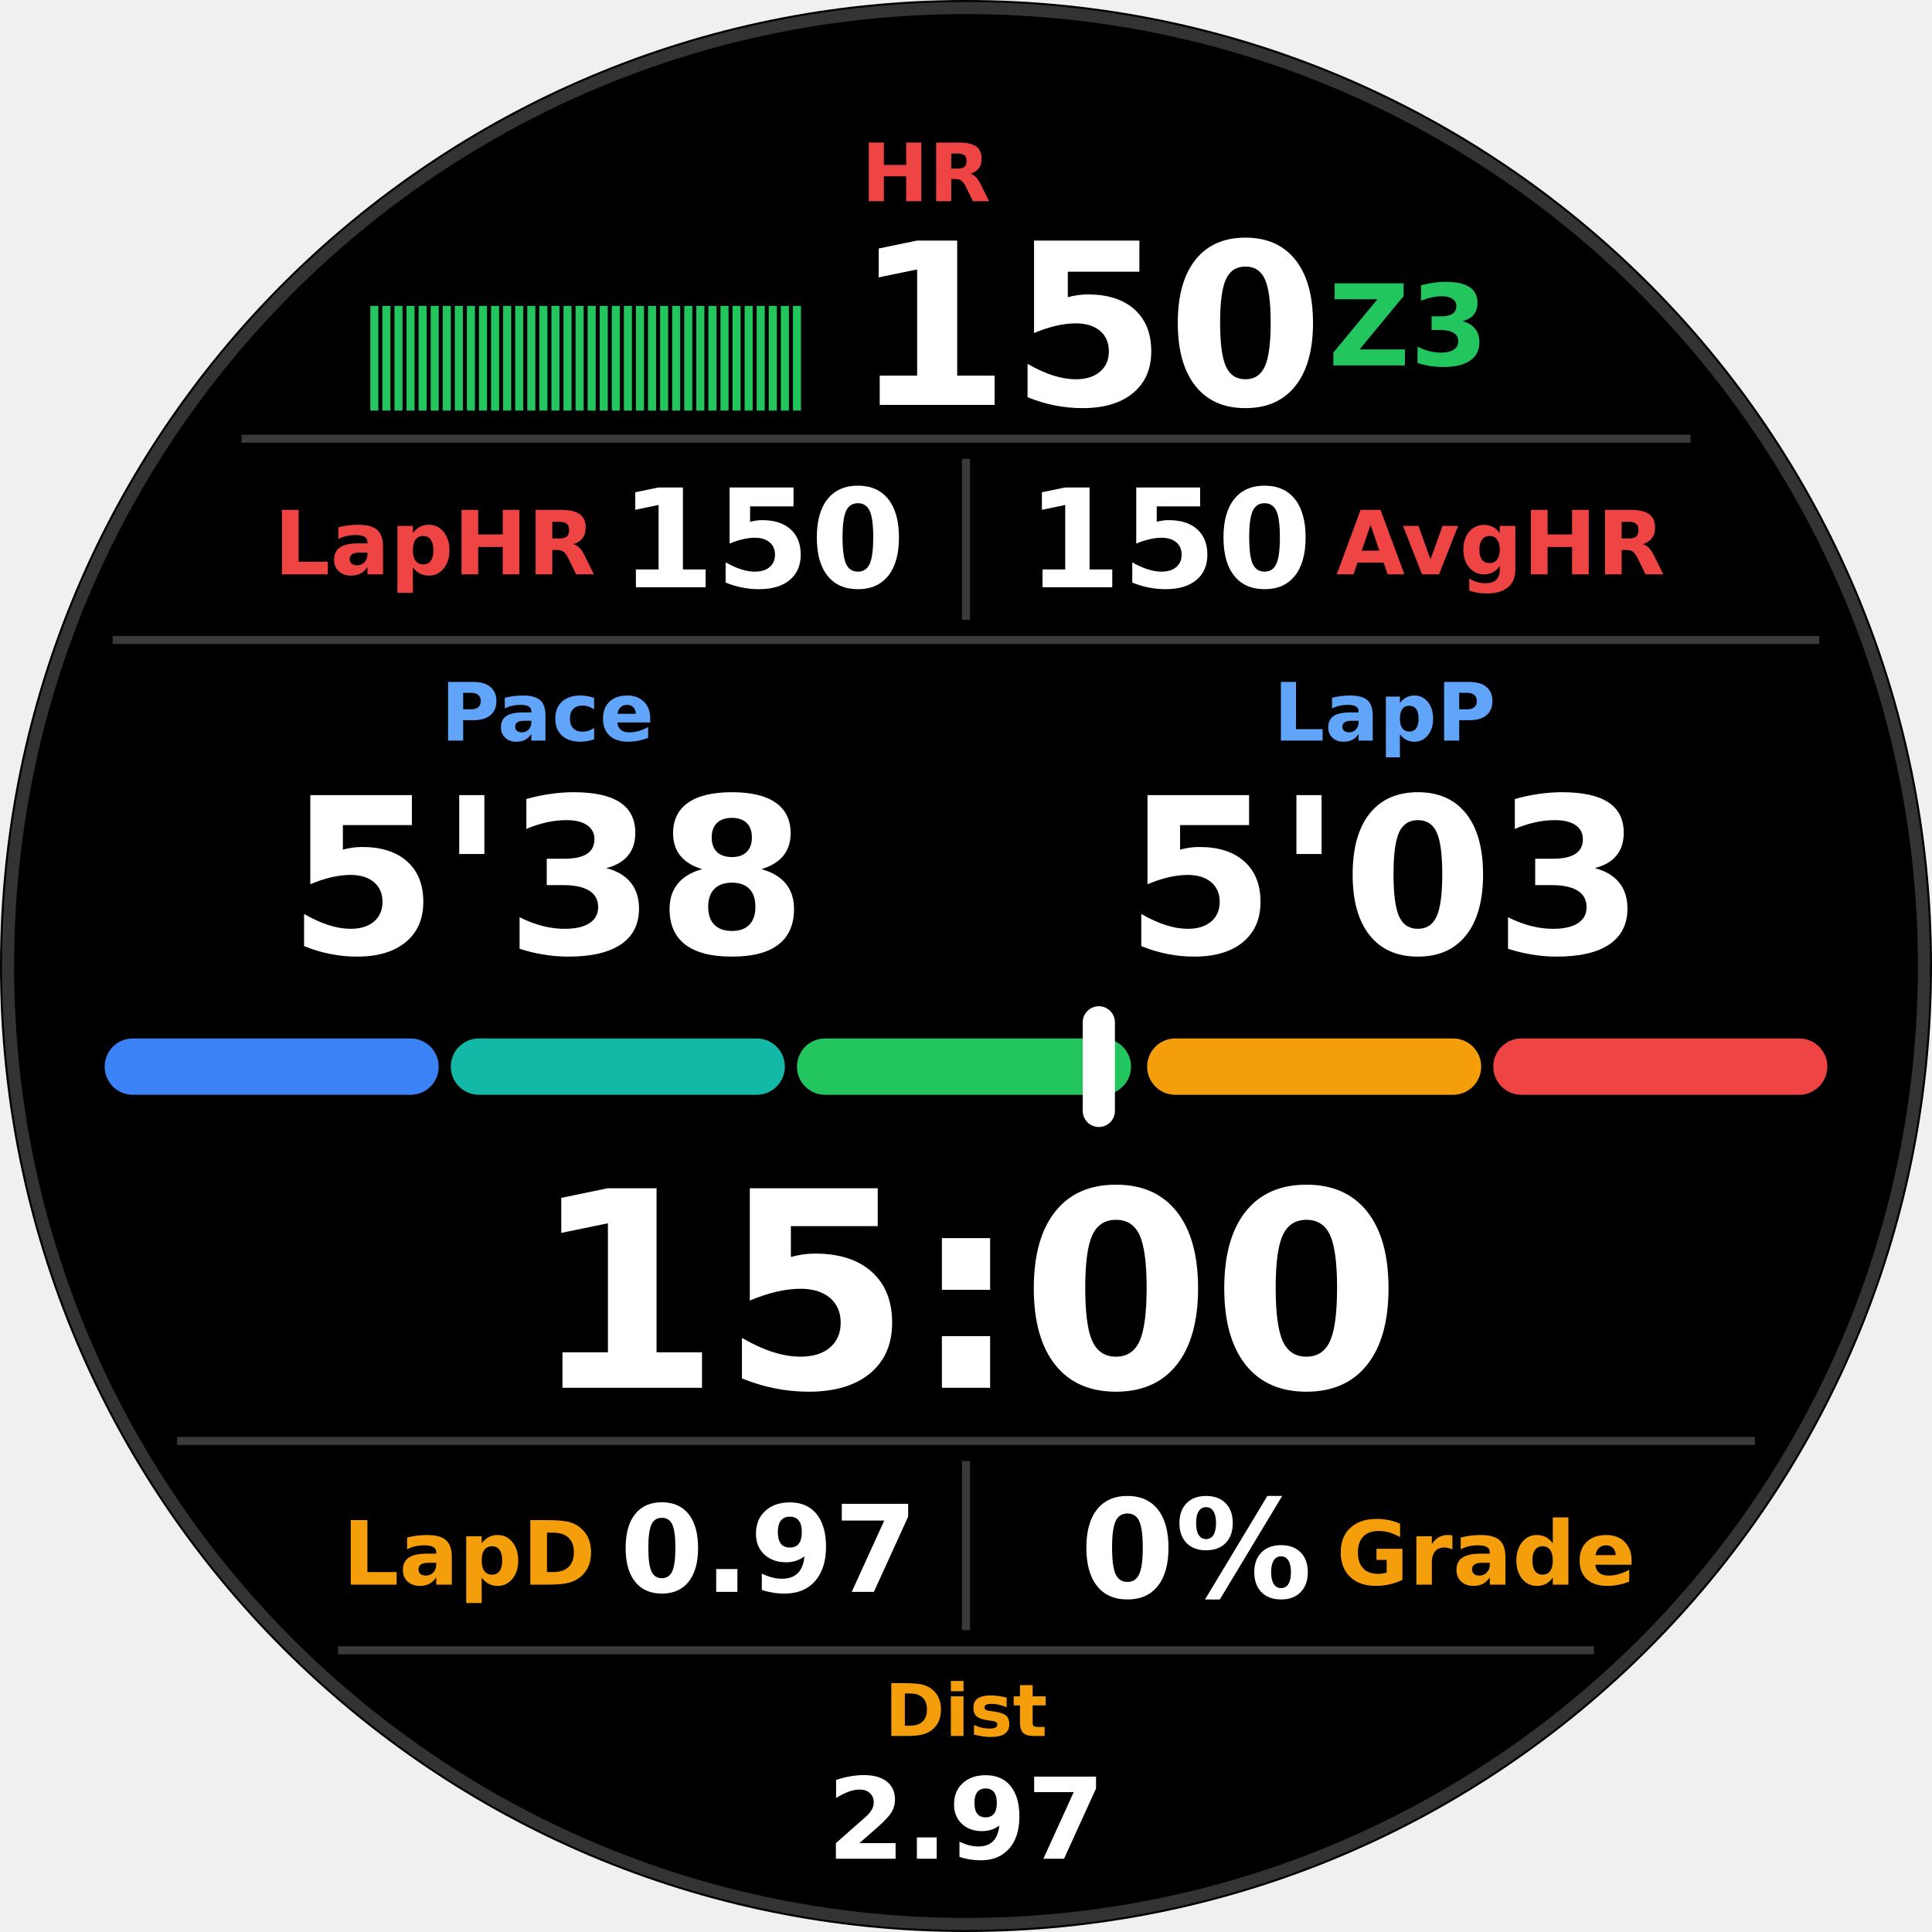
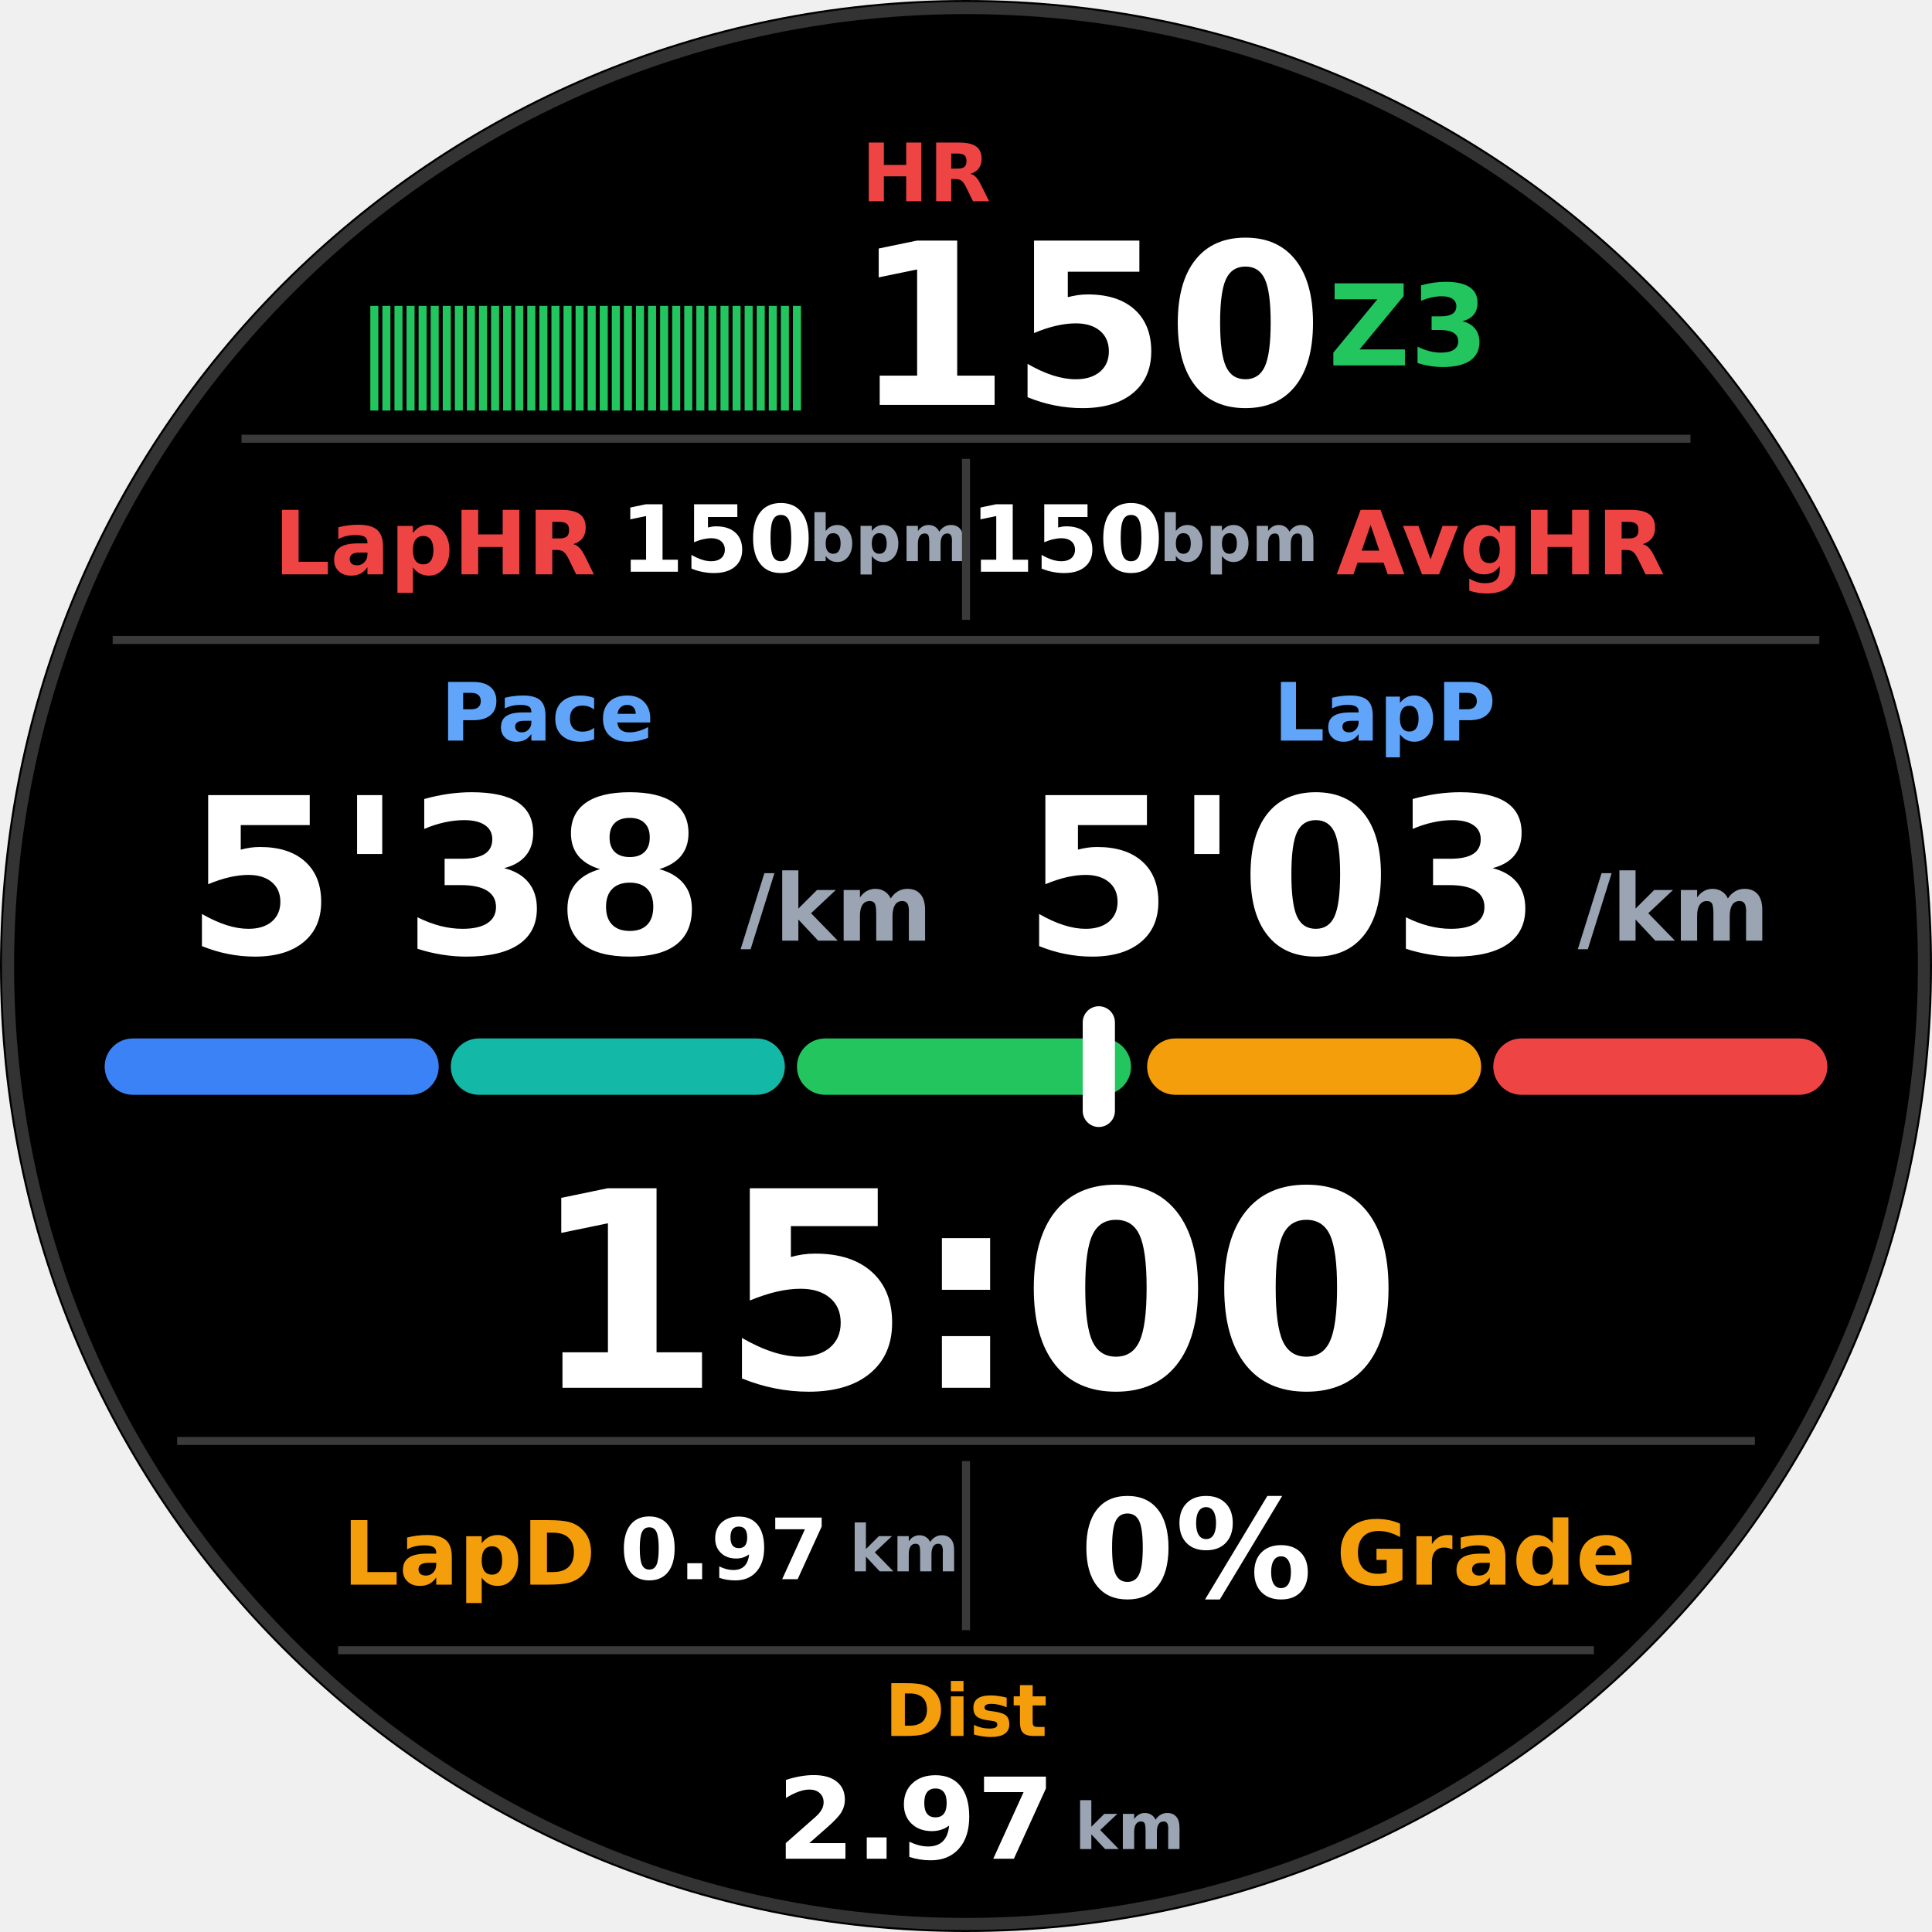
<svg xmlns="http://www.w3.org/2000/svg" width="480" height="480" viewBox="0 0 480 480">
  <defs>
    <clipPath id="round5">
      <circle cx="240" cy="240" r="240" />
    </clipPath>
  </defs>
  <circle cx="240" cy="240" r="239" fill="#000" />
  <g clip-path="url(#round5)">
    <rect x="0" y="0" width="480" height="480" rx="0" fill="#000000" />
    <rect x="60" y="108" width="360" height="2" rx="0" fill="#3a3a3a" />
    <rect x="28" y="158" width="424" height="2" rx="0" fill="#3a3a3a" />
    <rect x="44" y="357" width="392" height="2" rx="0" fill="#3a3a3a" />
    <rect x="84" y="409" width="312" height="2" rx="0" fill="#3a3a3a" />
    <rect x="92" y="76" width="2" height="26" rx="0" fill="#22c55e" />
    <rect x="95" y="76" width="2" height="26" rx="0" fill="#22c55e" />
    <rect x="98" y="76" width="2" height="26" rx="0" fill="#22c55e" />
    <rect x="101" y="76" width="2" height="26" rx="0" fill="#22c55e" />
    <rect x="104" y="76" width="2" height="26" rx="0" fill="#22c55e" />
    <rect x="107" y="76" width="2" height="26" rx="0" fill="#22c55e" />
    <rect x="110" y="76" width="2" height="26" rx="0" fill="#22c55e" />
    <rect x="113" y="76" width="2" height="26" rx="0" fill="#22c55e" />
    <rect x="116" y="76" width="2" height="26" rx="0" fill="#22c55e" />
    <rect x="119" y="76" width="2" height="26" rx="0" fill="#22c55e" />
    <rect x="122" y="76" width="2" height="26" rx="0" fill="#22c55e" />
    <rect x="125" y="76" width="2" height="26" rx="0" fill="#22c55e" />
    <rect x="128" y="76" width="2" height="26" rx="0" fill="#22c55e" />
    <rect x="131" y="76" width="2" height="26" rx="0" fill="#22c55e" />
    <rect x="134" y="76" width="2" height="26" rx="0" fill="#22c55e" />
    <rect x="137" y="76" width="2" height="26" rx="0" fill="#22c55e" />
    <rect x="140" y="76" width="2" height="26" rx="0" fill="#22c55e" />
    <rect x="143" y="76" width="2" height="26" rx="0" fill="#22c55e" />
    <rect x="146" y="76" width="2" height="26" rx="0" fill="#22c55e" />
    <rect x="149" y="76" width="2" height="26" rx="0" fill="#22c55e" />
    <rect x="152" y="76" width="2" height="26" rx="0" fill="#22c55e" />
    <rect x="155" y="76" width="2" height="26" rx="0" fill="#22c55e" />
    <rect x="158" y="76" width="2" height="26" rx="0" fill="#22c55e" />
    <rect x="161" y="76" width="2" height="26" rx="0" fill="#22c55e" />
    <rect x="164" y="76" width="2" height="26" rx="0" fill="#22c55e" />
    <rect x="167" y="76" width="2" height="26" rx="0" fill="#22c55e" />
    <rect x="170" y="76" width="2" height="26" rx="0" fill="#22c55e" />
    <rect x="173" y="76" width="2" height="26" rx="0" fill="#22c55e" />
    <rect x="176" y="76" width="2" height="26" rx="0" fill="#22c55e" />
    <rect x="179" y="76" width="2" height="26" rx="0" fill="#22c55e" />
    <rect x="182" y="76" width="2" height="26" rx="0" fill="#22c55e" />
    <rect x="185" y="76" width="2" height="26" rx="0" fill="#22c55e" />
    <rect x="188" y="76" width="2" height="26" rx="0" fill="#22c55e" />
    <rect x="191" y="76" width="2" height="26" rx="0" fill="#22c55e" />
    <rect x="194" y="76" width="2" height="26" rx="0" fill="#22c55e" />
    <rect x="197" y="76" width="2" height="26" rx="0" fill="#22c55e" />
    <text x="214" y="50" text-anchor="start" font-size="20" fill="#ef4444" font-family="'DejaVu Sans',Arial,sans-serif" font-weight="600">HR</text>
    <text x="212" y="100.6" text-anchor="start" font-size="56" fill="#ffffff" font-family="'DejaVu Sans',Arial,sans-serif" font-weight="600">150</text>
    <text x="148" y="142.7" text-anchor="end" font-size="22" fill="#ef4444" font-family="'DejaVu Sans',Arial,sans-serif" font-weight="600">LapHR</text>
-     <text x="154" y="145.9" text-anchor="start" font-size="34" fill="#ffffff" font-family="'DejaVu Sans',Arial,sans-serif" font-weight="600">150</text>
+     <text x="154" y="142.05" text-anchor="start" font-size="23" fill="#ffffff" font-family="'DejaVu Sans',Arial,sans-serif" font-weight="600">150</text>
+     <text x="201" y="139.4" text-anchor="start" font-size="16" fill="#9aa4b2" font-family="'DejaVu Sans',Arial,sans-serif" font-weight="600">bpm</text>
    <text x="332" y="142.7" text-anchor="start" font-size="22" fill="#ef4444" font-family="'DejaVu Sans',Arial,sans-serif" font-weight="600">AvgHR</text>
-     <text x="326" y="145.9" text-anchor="end" font-size="34" fill="#ffffff" font-family="'DejaVu Sans',Arial,sans-serif" font-weight="600">150</text>
+     <text x="241" y="142.05" text-anchor="start" font-size="23" fill="#ffffff" font-family="'DejaVu Sans',Arial,sans-serif" font-weight="600">150</text>
+     <text x="288" y="139.4" text-anchor="start" font-size="16" fill="#9aa4b2" font-family="'DejaVu Sans',Arial,sans-serif" font-weight="600">bpm</text>
    <text x="136" y="184" text-anchor="middle" font-size="20" fill="#60a5fa" font-family="'DejaVu Sans',Arial,sans-serif" font-weight="600">Pace</text>
-     <text x="136" y="236.9" text-anchor="middle" font-size="54" fill="#ffffff" font-family="'DejaVu Sans',Arial,sans-serif" font-weight="600">5'38</text>
+     <text x="46" y="236.9" text-anchor="start" font-size="54" fill="#ffffff" font-family="'DejaVu Sans',Arial,sans-serif" font-weight="600">5'38</text>
+     <text x="184" y="233.7" text-anchor="start" font-size="23" fill="#9aa4b2" font-family="'DejaVu Sans',Arial,sans-serif" font-weight="600">/km</text>
    <text x="344" y="184" text-anchor="middle" font-size="20" fill="#60a5fa" font-family="'DejaVu Sans',Arial,sans-serif" font-weight="600">LapP</text>
-     <text x="344" y="236.9" text-anchor="middle" font-size="54" fill="#ffffff" font-family="'DejaVu Sans',Arial,sans-serif" font-weight="600">5'03</text>
+     <text x="254" y="236.9" text-anchor="start" font-size="54" fill="#ffffff" font-family="'DejaVu Sans',Arial,sans-serif" font-weight="600">5'03</text>
+     <text x="392" y="233.7" text-anchor="start" font-size="23" fill="#9aa4b2" font-family="'DejaVu Sans',Arial,sans-serif" font-weight="600">/km</text>
    <text x="240" y="344.8" text-anchor="middle" font-size="68" fill="#ffffff" font-family="'DejaVu Sans',Arial,sans-serif" font-weight="600">15:00</text>
    <text x="148" y="393.7" text-anchor="end" font-size="22" fill="#f59e0b" font-family="'DejaVu Sans',Arial,sans-serif" font-weight="600">LapD</text>
-     <text x="154" y="395.5" text-anchor="start" font-size="30" fill="#ffffff" font-family="'DejaVu Sans',Arial,sans-serif" font-weight="600">0.97</text>
+     <text x="154" y="392.35" text-anchor="start" font-size="21" fill="#ffffff" font-family="'DejaVu Sans',Arial,sans-serif" font-weight="600">0.97</text>
+     <text x="211" y="390.4" text-anchor="start" font-size="16" fill="#9aa4b2" font-family="'DejaVu Sans',Arial,sans-serif" font-weight="600">km</text>
    <text x="332" y="393.7" text-anchor="start" font-size="22" fill="#f59e0b" font-family="'DejaVu Sans',Arial,sans-serif" font-weight="600">Grade</text>
    <text x="326" y="396.9" text-anchor="end" font-size="34" fill="#ffffff" font-family="'DejaVu Sans',Arial,sans-serif" font-weight="600">0%</text>
    <text x="240" y="431.3" text-anchor="middle" font-size="18" fill="#f59e0b" font-family="'DejaVu Sans',Arial,sans-serif" font-weight="600">Dist</text>
-     <text x="240" y="461.8" text-anchor="middle" font-size="28" fill="#ffffff" font-family="'DejaVu Sans',Arial,sans-serif" font-weight="600">2.97</text>
+     <text x="193" y="461.8" text-anchor="start" font-size="28" fill="#ffffff" font-family="'DejaVu Sans',Arial,sans-serif" font-weight="600">2.97</text>
+     <text x="267" y="459.4" text-anchor="start" font-size="16" fill="#9aa4b2" font-family="'DejaVu Sans',Arial,sans-serif" font-weight="600">km</text>
    <rect x="239" y="114" width="2" height="40" rx="0" fill="#3a3a3a" />
    <rect x="239" y="363" width="2" height="42" rx="0" fill="#3a3a3a" />
    <text x="330" y="90.8" text-anchor="start" font-size="28" fill="#22c55e" font-family="'DejaVu Sans',Arial,sans-serif" font-weight="600">Z3</text>
    <rect x="26" y="258" width="83" height="14" rx="7" fill="#3b82f6" />
    <rect x="112" y="258" width="83" height="14" rx="7" fill="#14b8a6" />
    <rect x="198" y="258" width="83" height="14" rx="7" fill="#22c55e" />
    <rect x="285" y="258" width="83" height="14" rx="7" fill="#f59e0b" />
    <rect x="371" y="258" width="83" height="14" rx="7" fill="#ef4444" />
    <rect x="269" y="250" width="8" height="30" rx="4" fill="#ffffff" />
  </g>
  <circle cx="240" cy="240" r="238" fill="none" stroke="#333" stroke-width="3" />
</svg>
